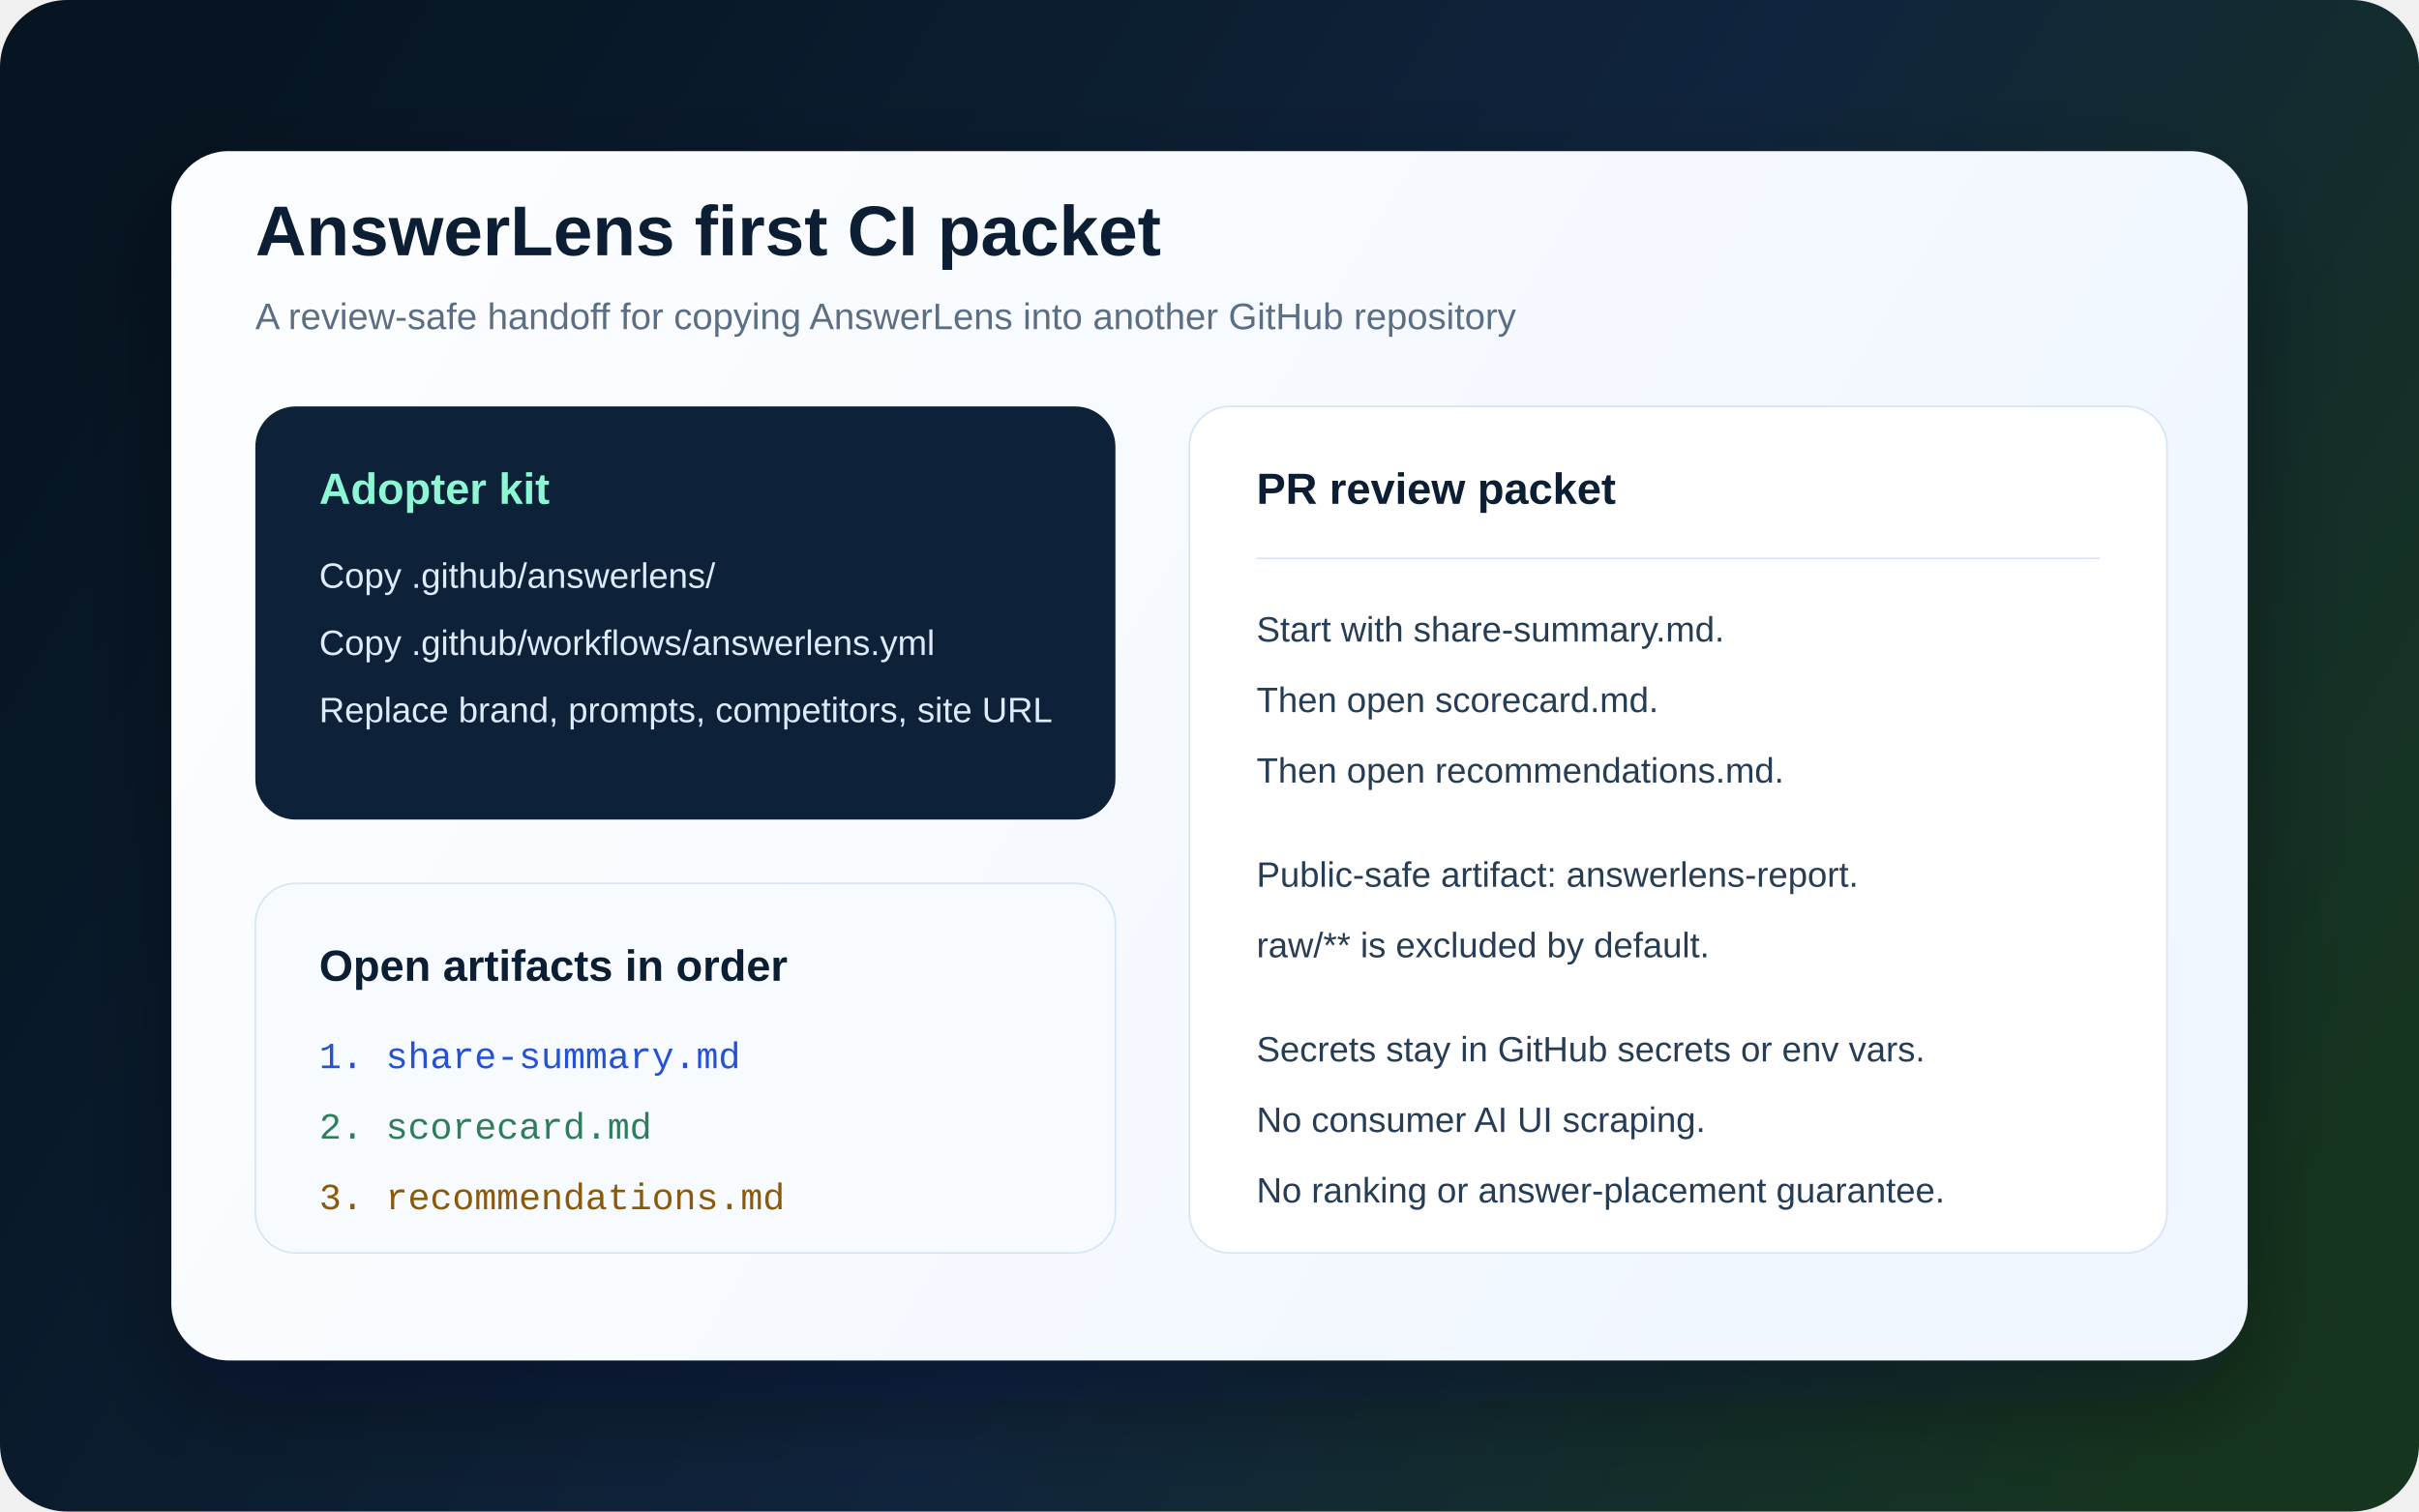
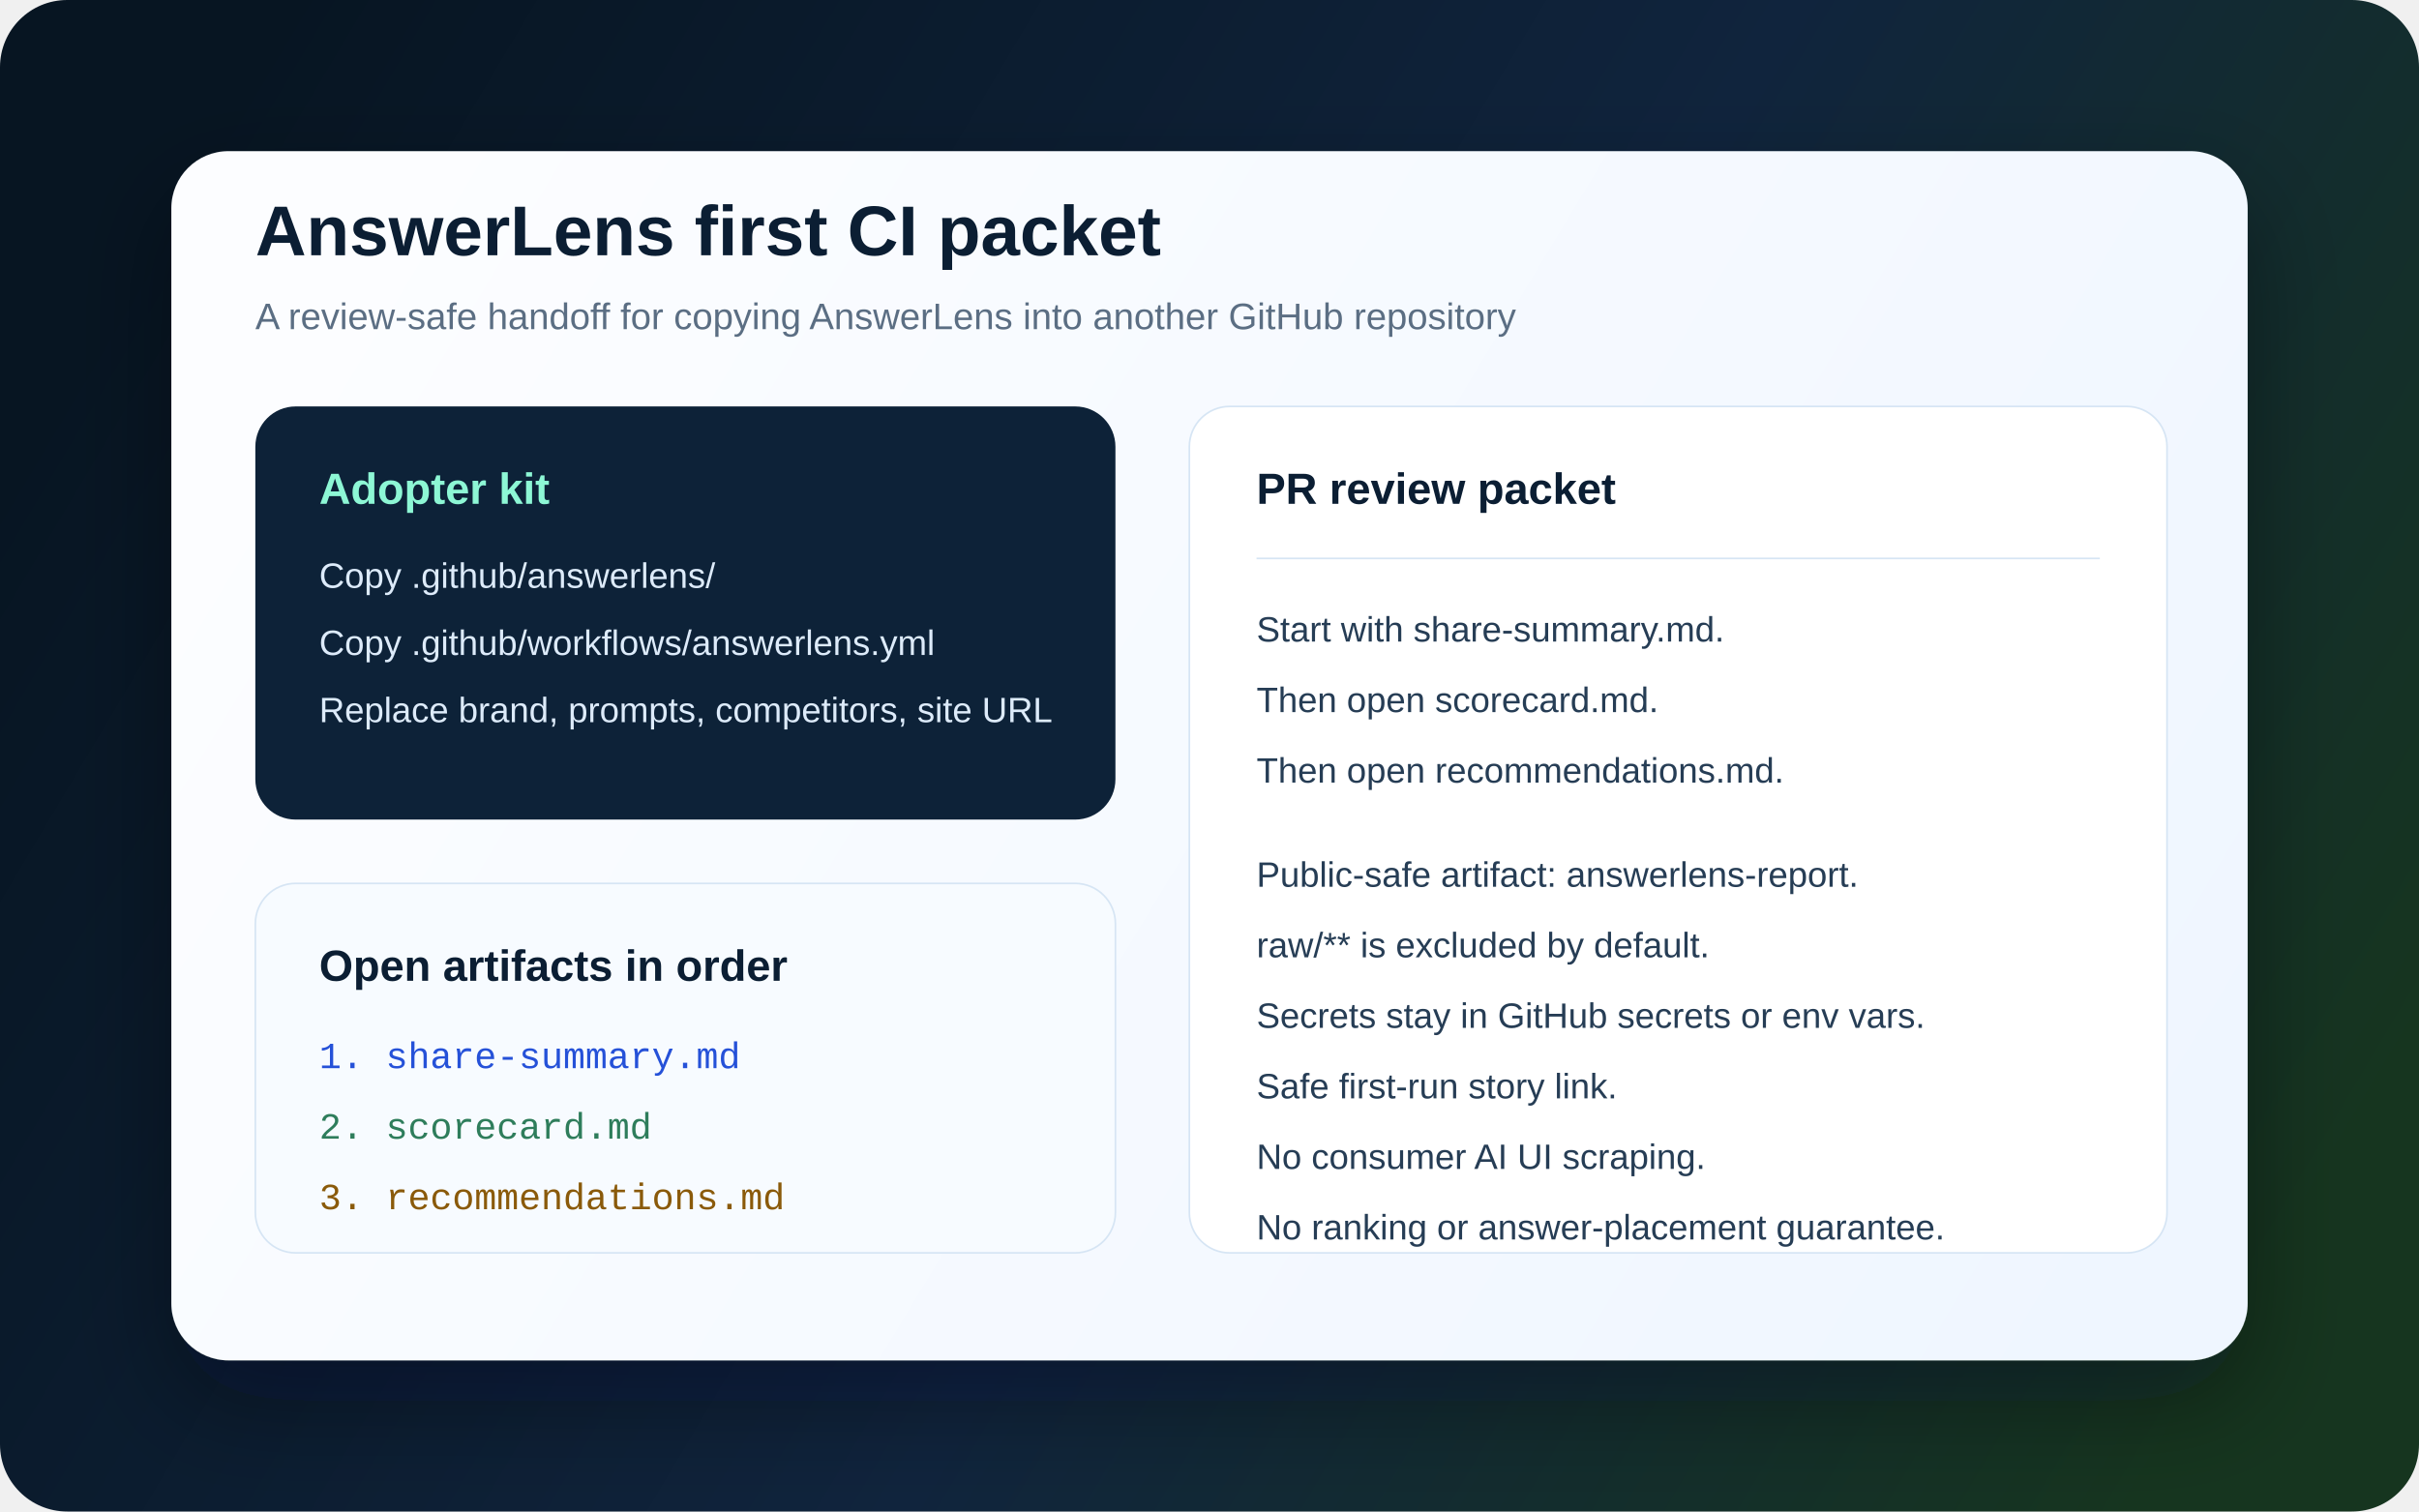
<svg xmlns="http://www.w3.org/2000/svg" width="1440" height="900" viewBox="0 0 1440 900" fill="none" role="img" aria-labelledby="title desc">
  <defs>
    <linearGradient id="bg" x1="110" y1="100" x2="1320" y2="820" gradientUnits="userSpaceOnUse">
      <stop stop-color="#071522" />
      <stop offset="0.55" stop-color="#10243D" />
      <stop offset="1" stop-color="#16351F" />
    </linearGradient>
    <linearGradient id="card" x1="180" y1="180" x2="1240" y2="820" gradientUnits="userSpaceOnUse">
      <stop stop-color="#FCFDFF" />
      <stop offset="1" stop-color="#EFF6FF" />
    </linearGradient>
    <filter id="shadow" x="-15%" y="-15%" width="130%" height="130%" color-interpolation-filters="sRGB">
      <feDropShadow dx="0" dy="24" stdDeviation="30" flood-color="#020914" flood-opacity="0.38" />
    </filter>
  </defs>
  <rect width="1440" height="900" rx="40" fill="url(#bg)" />
  <rect x="102" y="90" width="1236" height="720" rx="34" fill="url(#card)" filter="url(#shadow)" />
  <text x="152" y="152" fill="#0B1E33" font-family="Segoe UI, Arial, sans-serif" font-size="42" font-weight="760">AnswerLens first CI packet</text>
  <text x="152" y="196" fill="#5B6E83" font-family="Segoe UI, Arial, sans-serif" font-size="22">A review-safe handoff for copying AnswerLens into another GitHub repository</text>
  <rect x="152" y="242" width="512" height="246" rx="24" fill="#0D2238" />
  <text x="190" y="300" fill="#8DF7D5" font-family="Segoe UI, Arial, sans-serif" font-size="26" font-weight="700">Adopter kit</text>
  <g font-family="Segoe UI, Arial, sans-serif" font-size="21">
    <text x="190" y="350" fill="#DDEBFA">Copy .github/answerlens/</text>
    <text x="190" y="390" fill="#DDEBFA">Copy .github/workflows/answerlens.yml</text>
    <text x="190" y="430" fill="#DDEBFA">Replace brand, prompts, competitors, site URL</text>
  </g>
  <rect x="152" y="526" width="512" height="220" rx="24" fill="#F7FBFF" stroke="#D6E5F4" />
  <text x="190" y="584" fill="#0B1E33" font-family="Segoe UI, Arial, sans-serif" font-size="26" font-weight="700">Open artifacts in order</text>
  <g font-family="Consolas, 'Courier New', monospace" font-size="22">
    <text x="190" y="636" fill="#2551D8">1. share-summary.md</text>
    <text x="190" y="678" fill="#2E7D5B">2. scorecard.md</text>
    <text x="190" y="720" fill="#8A5A0A">3. recommendations.md</text>
  </g>
  <rect x="708" y="242" width="582" height="504" rx="24" fill="#FFFFFF" stroke="#D6E5F4" />
  <text x="748" y="300" fill="#0B1E33" font-family="Segoe UI, Arial, sans-serif" font-size="26" font-weight="700">PR review packet</text>
  <rect x="748" y="332" width="502" height="1" fill="#D6E5F4" />
  <g font-family="Segoe UI, Arial, sans-serif" font-size="21">
    <text x="748" y="382" fill="#263D55">Start with share-summary.md.</text>
    <text x="748" y="424" fill="#263D55">Then open scorecard.md.</text>
    <text x="748" y="466" fill="#263D55">Then open recommendations.md.</text>
    <text x="748" y="528" fill="#263D55">Public-safe artifact: answerlens-report.</text>
    <text x="748" y="570" fill="#263D55">raw/** is excluded by default.</text>
-     <text x="748" y="632" fill="#263D55">Secrets stay in GitHub secrets or env vars.</text>
-     <text x="748" y="674" fill="#263D55">No consumer AI UI scraping.</text>
-     <text x="748" y="716" fill="#263D55">No ranking or answer-placement guarantee.</text>
+     <text x="748" y="612" fill="#263D55">Secrets stay in GitHub secrets or env vars.</text>
+     <text x="748" y="654" fill="#263D55">Safe first-run story link.</text>
+     <text x="748" y="696" fill="#263D55">No consumer AI UI scraping.</text>
+     <text x="748" y="738" fill="#263D55">No ranking or answer-placement guarantee.</text>
  </g>
</svg>
